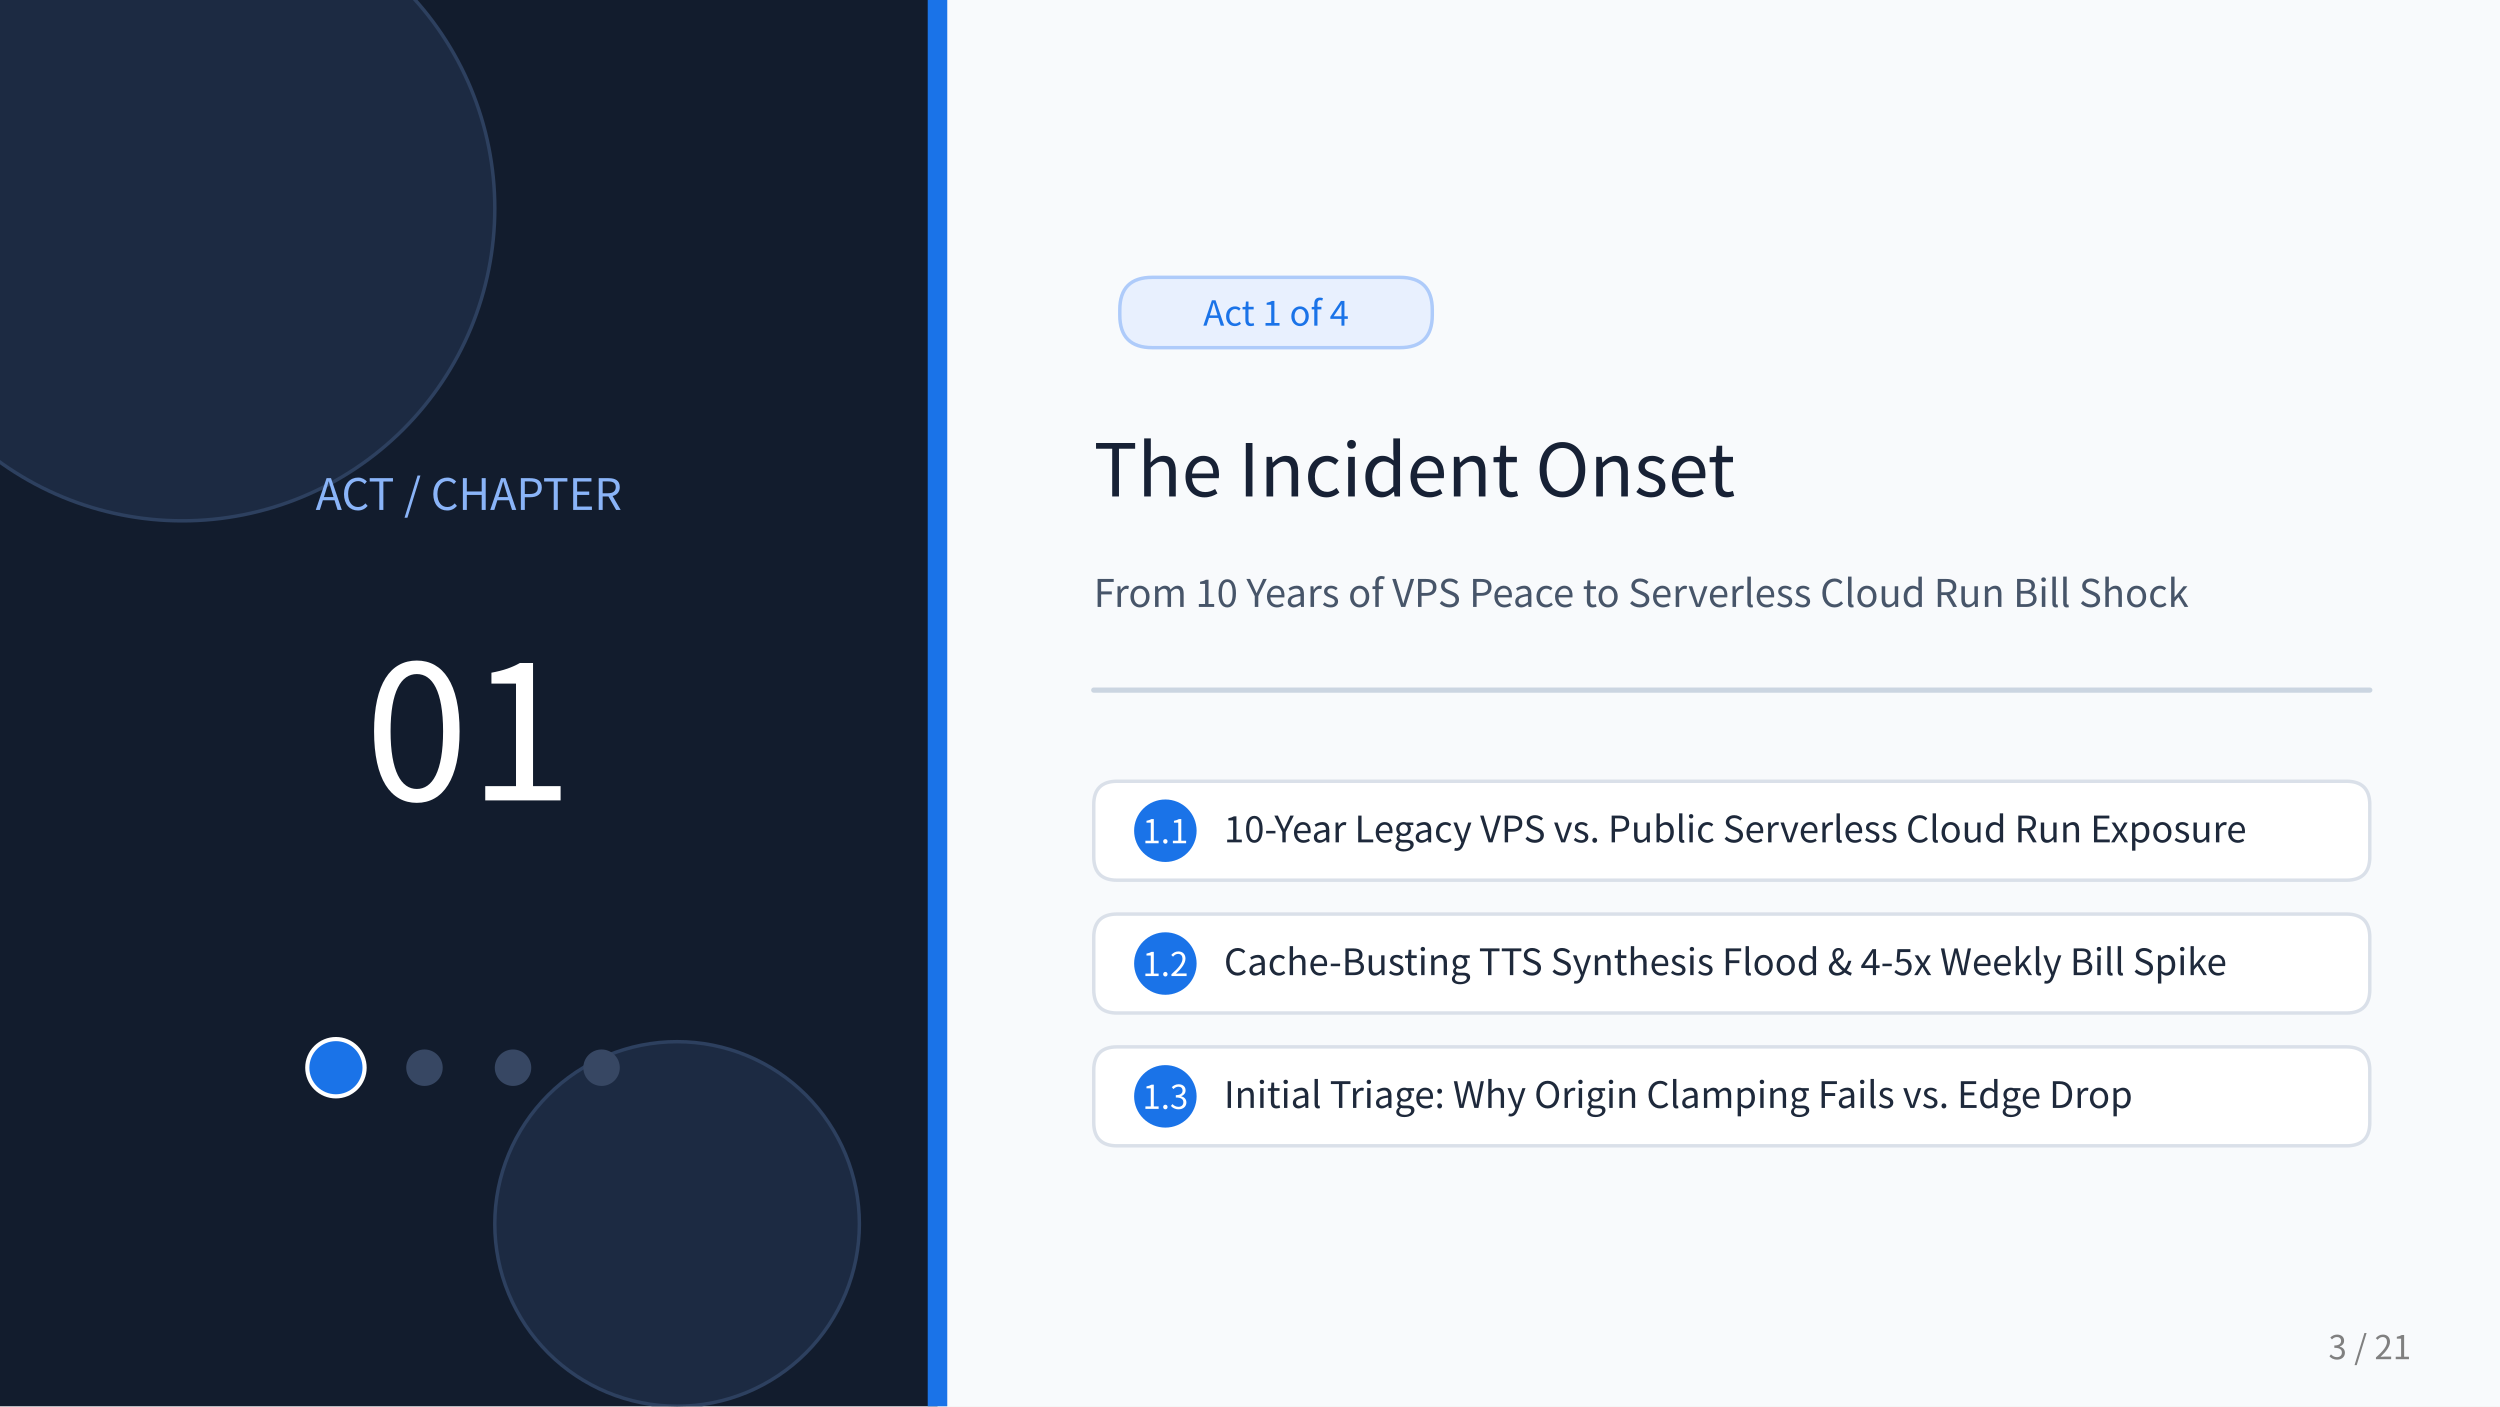
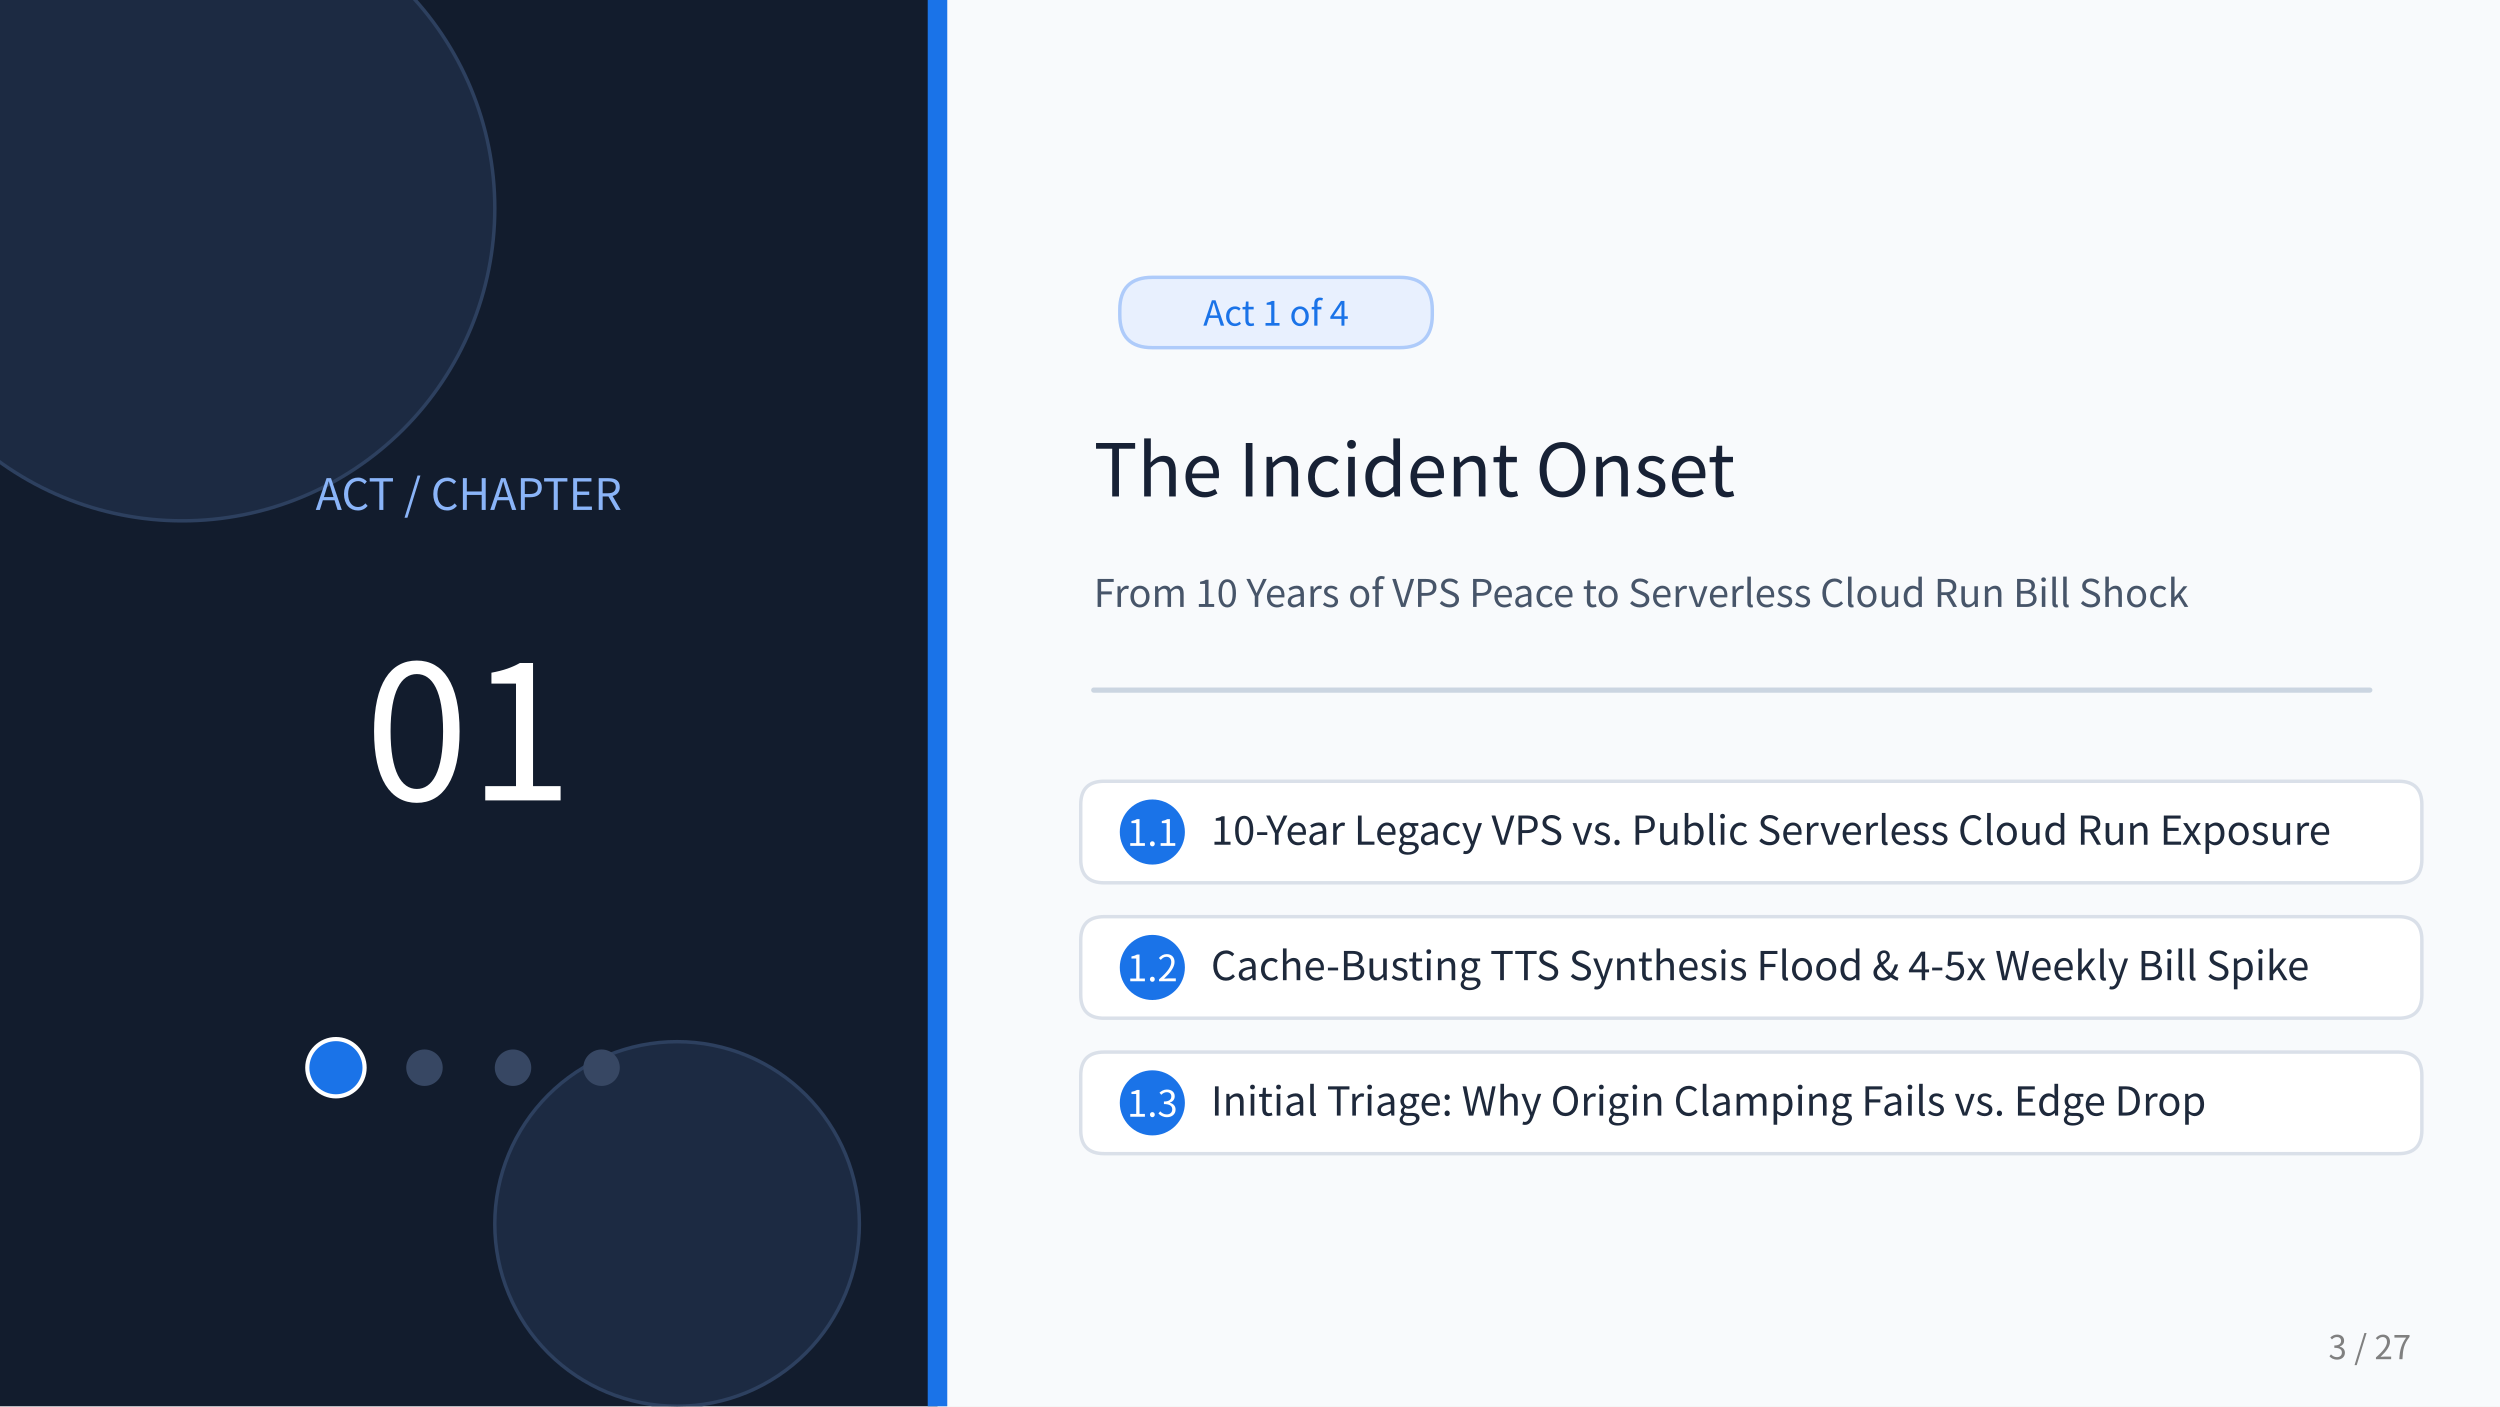
<svg xmlns="http://www.w3.org/2000/svg" width="720pt" height="405pt" viewBox="0 0 720 405" version="1.1">
  <defs>
    <style type="text/css">*{stroke-linejoin: round; stroke-linecap: butt}</style>
  </defs>
  <g id="figure_1">
    <g id="patch_1">
      <path d="M 0 405  L 720 405  L 720 0  L 0 0  z " style="fill: #ffffff" />
    </g>
    <g id="axes_1">
      <g id="patch_2">
        <path d="M 270 405  L 270 0  L 720 0  L 720 405  z " clip-path="url(#p6494dea2b6)" style="fill: #f8fafc" />
      </g>
      <g id="patch_3">
        <path d="M 0 405  L 0 0  L 270 0  L 270 405  z " clip-path="url(#p6494dea2b6)" style="fill: #121c2d" />
      </g>
      <g id="patch_4">
        <path d="M 52.5 150  C 76.368 150 99.262 140.517 116.14 123.64  C 133.017 106.762 142.5 83.868 142.5 60  C 142.5 36.132 133.017 13.238 116.14 -3.64  C 99.262 -20.517 76.368 -30 52.5 -30  C 28.632 -30 5.738 -20.517 -11.14 -3.64  C -28.017 13.238 -37.5 36.132 -37.5 60  C -37.5 83.868 -28.017 106.762 -11.14 123.64  C 5.738 140.517 28.632 150 52.5 150  z " clip-path="url(#p6494dea2b6)" style="fill: #1c2a42; stroke: #2d405f; stroke-linejoin: miter" />
      </g>
      <g id="patch_5">
        <path d="M 195 405  C 208.923 405 222.278 399.468 232.123 389.623  C 241.968 379.778 247.5 366.423 247.5 352.5  C 247.5 338.577 241.968 325.222 232.123 315.377  C 222.278 305.532 208.923 300 195 300  C 181.077 300 167.722 305.532 157.877 315.377  C 148.032 325.222 142.5 338.577 142.5 352.5  C 142.5 366.423 148.032 379.778 157.877 389.623  C 167.722 399.468 181.077 405 195 405  z " clip-path="url(#p6494dea2b6)" style="fill: #1c2a42; stroke: #2d405f; stroke-linejoin: miter" />
      </g>
      <g id="patch_6">
        <path d="M 267.188 405  L 267.188 0  L 272.812 0  L 272.812 405  z " clip-path="url(#p6494dea2b6)" style="fill: #1a73e8" />
      </g>
      <g id="text_1">
        <g clip-path="url(#p6494dea2b6)">
          <text style="font-size: 12.5px; font-family: 'drawlib-cjk-japanese-noto-sans-bold', 'Noto Sans CJK JP'; text-anchor: middle; fill: #8ab4f8" x="135" y="146.869" transform="rotate(-0 135 146.8691)">ACT / CHAPTER</text>
        </g>
      </g>
      <g id="text_2">
        <g clip-path="url(#p6494dea2b6)">
          <text style="font-size: 54px; font-family: 'drawlib-cjk-japanese-noto-sans-bold', 'Noto Sans CJK JP'; text-anchor: middle; fill: #ffffff" x="135" y="230.52" transform="rotate(-0 135 230.52)">01</text>
        </g>
      </g>
      <g id="patch_7">
        <path d="M 96.75 315.75  C 98.938 315.75 101.037 314.881 102.584 313.334  C 104.131 311.787 105 309.688 105 307.5  C 105 305.312 104.131 303.213 102.584 301.666  C 101.037 300.119 98.938 299.25 96.75 299.25  C 94.562 299.25 92.463 300.119 90.916 301.666  C 89.369 303.213 88.5 305.312 88.5 307.5  C 88.5 309.688 89.369 311.787 90.916 313.334  C 92.463 314.881 94.562 315.75 96.75 315.75  z " clip-path="url(#p6494dea2b6)" style="fill: #1a73e8; stroke: #ffffff; stroke-width: 1.2; stroke-linejoin: miter" />
      </g>
      <g id="patch_8">
        <path d="M 122.25 312.75  C 123.642 312.75 124.978 312.197 125.962 311.212  C 126.947 310.228 127.5 308.892 127.5 307.5  C 127.5 306.108 126.947 304.772 125.962 303.788  C 124.978 302.803 123.642 302.25 122.25 302.25  C 120.858 302.25 119.522 302.803 118.538 303.788  C 117.553 304.772 117 306.108 117 307.5  C 117 308.892 117.553 310.228 118.538 311.212  C 119.522 312.197 120.858 312.75 122.25 312.75  z " clip-path="url(#p6494dea2b6)" style="fill: #374763" />
      </g>
      <g id="patch_9">
        <path d="M 147.75 312.75  C 149.142 312.75 150.478 312.197 151.462 311.212  C 152.447 310.228 153 308.892 153 307.5  C 153 306.108 152.447 304.772 151.462 303.788  C 150.478 302.803 149.142 302.25 147.75 302.25  C 146.358 302.25 145.022 302.803 144.038 303.788  C 143.053 304.772 142.5 306.108 142.5 307.5  C 142.5 308.892 143.053 310.228 144.038 311.212  C 145.022 312.197 146.358 312.75 147.75 312.75  z " clip-path="url(#p6494dea2b6)" style="fill: #374763" />
      </g>
      <g id="patch_10">
        <path d="M 173.25 312.75  C 174.642 312.75 175.978 312.197 176.962 311.212  C 177.947 310.228 178.5 308.892 178.5 307.5  C 178.5 306.108 177.947 304.772 176.962 303.788  C 175.978 302.803 174.642 302.25 173.25 302.25  C 171.858 302.25 170.522 302.803 169.538 303.788  C 168.553 304.772 168 306.108 168 307.5  C 168 308.892 168.553 310.228 169.538 311.212  C 170.522 312.197 171.858 312.75 173.25 312.75  z " clip-path="url(#p6494dea2b6)" style="fill: #374763" />
      </g>
      <g id="patch_11">
        <path d="M 367.5 100.125  L 331.875 100.125  Q 322.5 100.125 322.5 90.75  L 322.5 89.25  Q 322.5 79.875 331.875 79.875  L 403.125 79.875  Q 412.5 79.875 412.5 89.25  L 412.5 90.75  Q 412.5 100.125 403.125 100.125  z " clip-path="url(#p6494dea2b6)" style="fill: #e8f0fe; stroke: #aecbfa; stroke-linejoin: miter" />
      </g>
      <g id="text_3">
        <g clip-path="url(#p6494dea2b6)">
          <text style="font-size: 10px; font-family: 'drawlib-cjk-japanese-noto-sans-bold', 'Noto Sans CJK JP'; text-anchor: middle; fill: #1a73e8" x="367.5" y="93.8" transform="rotate(-0 367.5 93.8)">Act 1 of 4</text>
        </g>
      </g>
      <g id="text_4">
        <g clip-path="url(#p6494dea2b6)">
          <text style="font-size: 21px; font-family: 'drawlib-cjk-japanese-noto-sans-bold', 'Noto Sans CJK JP'; text-anchor: start; fill: #172135" x="315" y="142.98" transform="rotate(-0 315 142.98)">The Incident Onset</text>
        </g>
      </g>
      <g id="text_5">
        <g clip-path="url(#p6494dea2b6)">
          <text style="font-size: 11px; font-family: 'drawlib-cjk-japanese-noto-sans-regular', 'Noto Sans CJK JP'; text-anchor: start; fill: #475569" x="315" y="174.805" transform="rotate(-0 315 174.805)">From 10 Years of VPS Peace to Serverless Cloud Run Bill Shock</text>
        </g>
      </g>
      <g id="patch_12">
        <path d="M 315 198.75  L 682.5 198.75  " clip-path="url(#p6494dea2b6)" style="fill: none; stroke: #cbd5e1; stroke-width: 1.5; stroke-linecap: round" />
      </g>
      <g id="patch_13">
-         <path d="M 498.75 253.5  L 321.75 253.5  Q 315 253.5 315 246.75  L 315 231.75  Q 315 225 321.75 225  L 675.75 225  Q 682.5 225 682.5 231.75  L 682.5 246.75  Q 682.5 253.5 675.75 253.5  z " clip-path="url(#p6494dea2b6)" style="fill: #ffffff; stroke: #dae0e9; stroke-linejoin: miter" />
+         <path d="M 504.375 254.25  L 318 254.25  Q 311.25 254.25 311.25 247.5  L 311.25 231.75  Q 311.25 225 318 225  L 690.75 225  Q 697.5 225 697.5 231.75  L 697.5 247.5  Q 697.5 254.25 690.75 254.25  z " clip-path="url(#p6494dea2b6)" style="fill: #ffffff; stroke: #dae0e9; stroke-linejoin: miter" />
      </g>
      <g id="patch_14">
-         <path d="M 335.625 248.25  C 338.012 248.25 340.301 247.302 341.989 245.614  C 343.677 243.926 344.625 241.637 344.625 239.25  C 344.625 236.863 343.677 234.574 341.989 232.886  C 340.301 231.198 338.012 230.25 335.625 230.25  C 333.238 230.25 330.949 231.198 329.261 232.886  C 327.573 234.574 326.625 236.863 326.625 239.25  C 326.625 241.637 327.573 243.926 329.261 245.614  C 330.949 247.302 333.238 248.25 335.625 248.25  z " clip-path="url(#p6494dea2b6)" style="fill: #1a73e8" />
+         <path d="M 331.875 249  C 334.361 249 336.746 248.012 338.504 246.254  C 340.262 244.496 341.25 242.111 341.25 239.625  C 341.25 237.139 340.262 234.754 338.504 232.996  C 336.746 231.238 334.361 230.25 331.875 230.25  C 329.389 230.25 327.004 231.238 325.246 232.996  C 323.488 234.754 322.5 237.139 322.5 239.625  C 322.5 242.111 323.488 244.496 325.246 246.254  C 327.004 248.012 329.389 249 331.875 249  z " clip-path="url(#p6494dea2b6)" style="fill: #1a73e8" />
      </g>
      <g id="text_6">
        <g clip-path="url(#p6494dea2b6)">
-           <text style="font-size: 9.5px; font-family: 'drawlib-cjk-japanese-noto-sans-bold', 'Noto Sans CJK JP'; text-anchor: middle; fill: #ffffff" x="335.625" y="242.86" transform="rotate(-0 335.625 242.86)">1.1</text>
+           <text style="font-size: 10.5px; font-family: 'drawlib-cjk-japanese-noto-sans-bold', 'Noto Sans CJK JP'; text-anchor: middle; fill: #ffffff" x="331.875" y="243.615" transform="rotate(-0 331.875 243.615)">1.1</text>
        </g>
      </g>
      <g id="text_7">
        <g clip-path="url(#p6494dea2b6)">
-           <text style="font-size: 10.5px; font-family: 'drawlib-cjk-japanese-noto-sans-bold', 'Noto Sans CJK JP'; text-anchor: start; fill: #1e293b" x="352.5" y="242.594" transform="rotate(-0 352.5 242.5944)">10-Year Legacy VPS vs. Public Serverless Cloud Run Exposure</text>
+           <text style="font-size: 11.5px; font-family: 'drawlib-cjk-japanese-noto-sans-bold', 'Noto Sans CJK JP'; text-anchor: start; fill: #1e293b" x="348.75" y="243.288" transform="rotate(-0 348.75 243.2879)">10-Year Legacy VPS vs. Public Serverless Cloud Run Exposure</text>
        </g>
      </g>
      <g id="patch_15">
-         <path d="M 498.75 291.75  L 321.75 291.75  Q 315 291.75 315 285  L 315 270  Q 315 263.25 321.75 263.25  L 675.75 263.25  Q 682.5 263.25 682.5 270  L 682.5 285  Q 682.5 291.75 675.75 291.75  z " clip-path="url(#p6494dea2b6)" style="fill: #ffffff; stroke: #dae0e9; stroke-linejoin: miter" />
+         <path d="M 504.375 293.25  L 318 293.25  Q 311.25 293.25 311.25 286.5  L 311.25 270.75  Q 311.25 264 318 264  L 690.75 264  Q 697.5 264 697.5 270.75  L 697.5 286.5  Q 697.5 293.25 690.75 293.25  z " clip-path="url(#p6494dea2b6)" style="fill: #ffffff; stroke: #dae0e9; stroke-linejoin: miter" />
      </g>
      <g id="patch_16">
-         <path d="M 335.625 286.5  C 338.012 286.5 340.301 285.552 341.989 283.864  C 343.677 282.176 344.625 279.887 344.625 277.5  C 344.625 275.113 343.677 272.824 341.989 271.136  C 340.301 269.448 338.012 268.5 335.625 268.5  C 333.238 268.5 330.949 269.448 329.261 271.136  C 327.573 272.824 326.625 275.113 326.625 277.5  C 326.625 279.887 327.573 282.176 329.261 283.864  C 330.949 285.552 333.238 286.5 335.625 286.5  z " clip-path="url(#p6494dea2b6)" style="fill: #1a73e8" />
+         <path d="M 331.875 288  C 334.361 288 336.746 287.012 338.504 285.254  C 340.262 283.496 341.25 281.111 341.25 278.625  C 341.25 276.139 340.262 273.754 338.504 271.996  C 336.746 270.238 334.361 269.25 331.875 269.25  C 329.389 269.25 327.004 270.238 325.246 271.996  C 323.488 273.754 322.5 276.139 322.5 278.625  C 322.5 281.111 323.488 283.496 325.246 285.254  C 327.004 287.012 329.389 288 331.875 288  z " clip-path="url(#p6494dea2b6)" style="fill: #1a73e8" />
      </g>
      <g id="text_8">
        <g clip-path="url(#p6494dea2b6)">
-           <text style="font-size: 9.5px; font-family: 'drawlib-cjk-japanese-noto-sans-bold', 'Noto Sans CJK JP'; text-anchor: middle; fill: #ffffff" x="335.625" y="281.11" transform="rotate(-0 335.625 281.11)">1.2</text>
+           <text style="font-size: 10.5px; font-family: 'drawlib-cjk-japanese-noto-sans-bold', 'Noto Sans CJK JP'; text-anchor: middle; fill: #ffffff" x="331.875" y="282.615" transform="rotate(-0 331.875 282.615)">1.2</text>
        </g>
      </g>
      <g id="text_9">
        <g clip-path="url(#p6494dea2b6)">
-           <text style="font-size: 10.5px; font-family: 'drawlib-cjk-japanese-noto-sans-bold', 'Noto Sans CJK JP'; text-anchor: start; fill: #1e293b" x="352.5" y="280.844" transform="rotate(-0 352.5 280.8444)">Cache-Busting TTS Synthesis Flood &amp; 4-5x Weekly Bill Spike</text>
+           <text style="font-size: 11.5px; font-family: 'drawlib-cjk-japanese-noto-sans-bold', 'Noto Sans CJK JP'; text-anchor: start; fill: #1e293b" x="348.75" y="282.288" transform="rotate(-0 348.75 282.2879)">Cache-Busting TTS Synthesis Flood &amp; 4-5x Weekly Bill Spike</text>
        </g>
      </g>
      <g id="patch_17">
-         <path d="M 498.75 330  L 321.75 330  Q 315 330 315 323.25  L 315 308.25  Q 315 301.5 321.75 301.5  L 675.75 301.5  Q 682.5 301.5 682.5 308.25  L 682.5 323.25  Q 682.5 330 675.75 330  z " clip-path="url(#p6494dea2b6)" style="fill: #ffffff; stroke: #dae0e9; stroke-linejoin: miter" />
+         <path d="M 504.375 332.25  L 318 332.25  Q 311.25 332.25 311.25 325.5  L 311.25 309.75  Q 311.25 303 318 303  L 690.75 303  Q 697.5 303 697.5 309.75  L 697.5 325.5  Q 697.5 332.25 690.75 332.25  z " clip-path="url(#p6494dea2b6)" style="fill: #ffffff; stroke: #dae0e9; stroke-linejoin: miter" />
      </g>
      <g id="patch_18">
-         <path d="M 335.625 324.75  C 338.012 324.75 340.301 323.802 341.989 322.114  C 343.677 320.426 344.625 318.137 344.625 315.75  C 344.625 313.363 343.677 311.074 341.989 309.386  C 340.301 307.698 338.012 306.75 335.625 306.75  C 333.238 306.75 330.949 307.698 329.261 309.386  C 327.573 311.074 326.625 313.363 326.625 315.75  C 326.625 318.137 327.573 320.426 329.261 322.114  C 330.949 323.802 333.238 324.75 335.625 324.75  z " clip-path="url(#p6494dea2b6)" style="fill: #1a73e8" />
+         <path d="M 331.875 327  C 334.361 327 336.746 326.012 338.504 324.254  C 340.262 322.496 341.25 320.111 341.25 317.625  C 341.25 315.139 340.262 312.754 338.504 310.996  C 336.746 309.238 334.361 308.25 331.875 308.25  C 329.389 308.25 327.004 309.238 325.246 310.996  C 323.488 312.754 322.5 315.139 322.5 317.625  C 322.5 320.111 323.488 322.496 325.246 324.254  C 327.004 326.012 329.389 327 331.875 327  z " clip-path="url(#p6494dea2b6)" style="fill: #1a73e8" />
      </g>
      <g id="text_10">
        <g clip-path="url(#p6494dea2b6)">
-           <text style="font-size: 9.5px; font-family: 'drawlib-cjk-japanese-noto-sans-bold', 'Noto Sans CJK JP'; text-anchor: middle; fill: #ffffff" x="335.625" y="319.36" transform="rotate(-0 335.625 319.36)">1.3</text>
+           <text style="font-size: 10.5px; font-family: 'drawlib-cjk-japanese-noto-sans-bold', 'Noto Sans CJK JP'; text-anchor: middle; fill: #ffffff" x="331.875" y="321.615" transform="rotate(-0 331.875 321.615)">1.3</text>
        </g>
      </g>
      <g id="text_11">
        <g clip-path="url(#p6494dea2b6)">
-           <text style="font-size: 10.5px; font-family: 'drawlib-cjk-japanese-noto-sans-bold', 'Noto Sans CJK JP'; text-anchor: start; fill: #1e293b" x="352.5" y="319.094" transform="rotate(-0 352.5 319.0944)">Initial Triage: Why Origin Clamping Fails vs. Edge Drop</text>
+           <text style="font-size: 11.5px; font-family: 'drawlib-cjk-japanese-noto-sans-bold', 'Noto Sans CJK JP'; text-anchor: start; fill: #1e293b" x="348.75" y="321.288" transform="rotate(-0 348.75 321.2879)">Initial Triage: Why Origin Clamping Fails vs. Edge Drop</text>
        </g>
      </g>
      <g id="text_12">
        <g clip-path="url(#p6494dea2b6)">
-           <text style="font-size: 9.5px; font-family: 'drawlib-cjk-japanese-noto-sans-regular', 'Noto Sans CJK JP'; text-anchor: middle; fill: #808080" x="682.5" y="391.454" transform="rotate(-0 682.5 391.4545)">3 / 21</text>
+           <text style="font-size: 9.5px; font-family: 'drawlib-cjk-japanese-noto-sans-regular', 'Noto Sans CJK JP'; text-anchor: middle; fill: #808080" x="682.5" y="391.454" transform="rotate(-0 682.5 391.4545)">3 / 27</text>
        </g>
      </g>
    </g>
  </g>
  <defs>
    <clipPath id="p6494dea2b6">
      <rect x="0" y="0" width="720" height="405" />
    </clipPath>
  </defs>
</svg>
